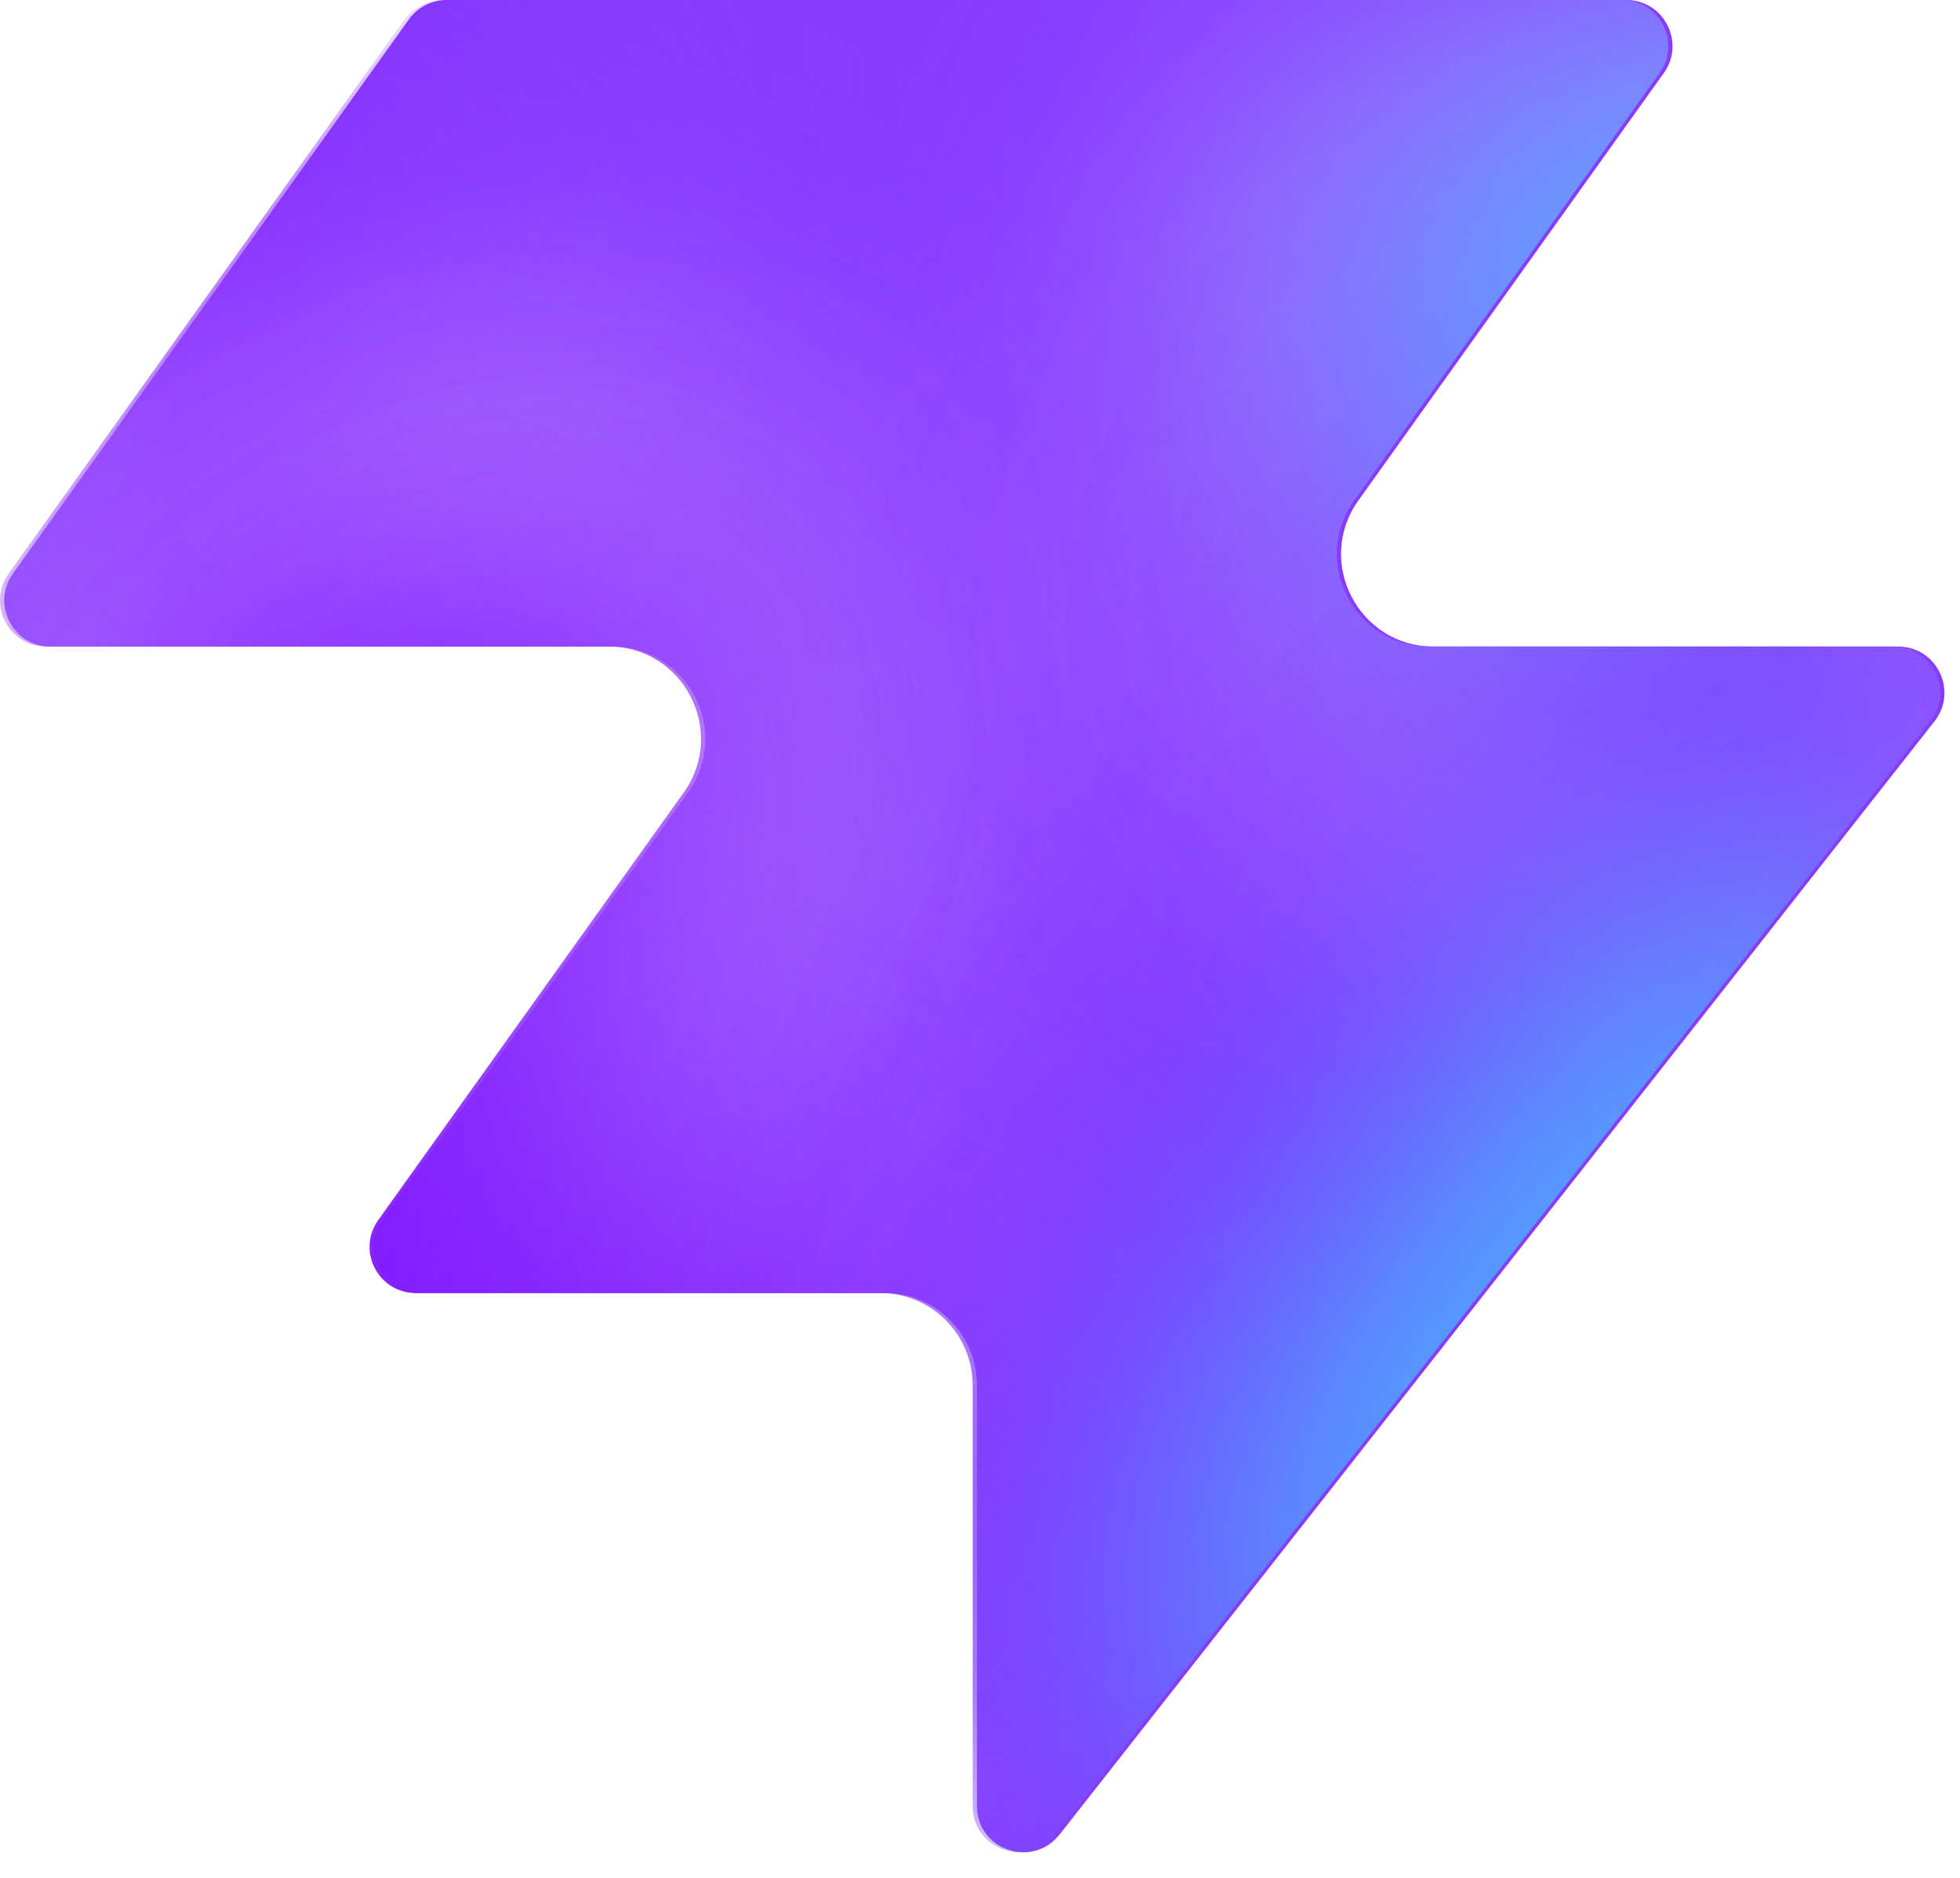
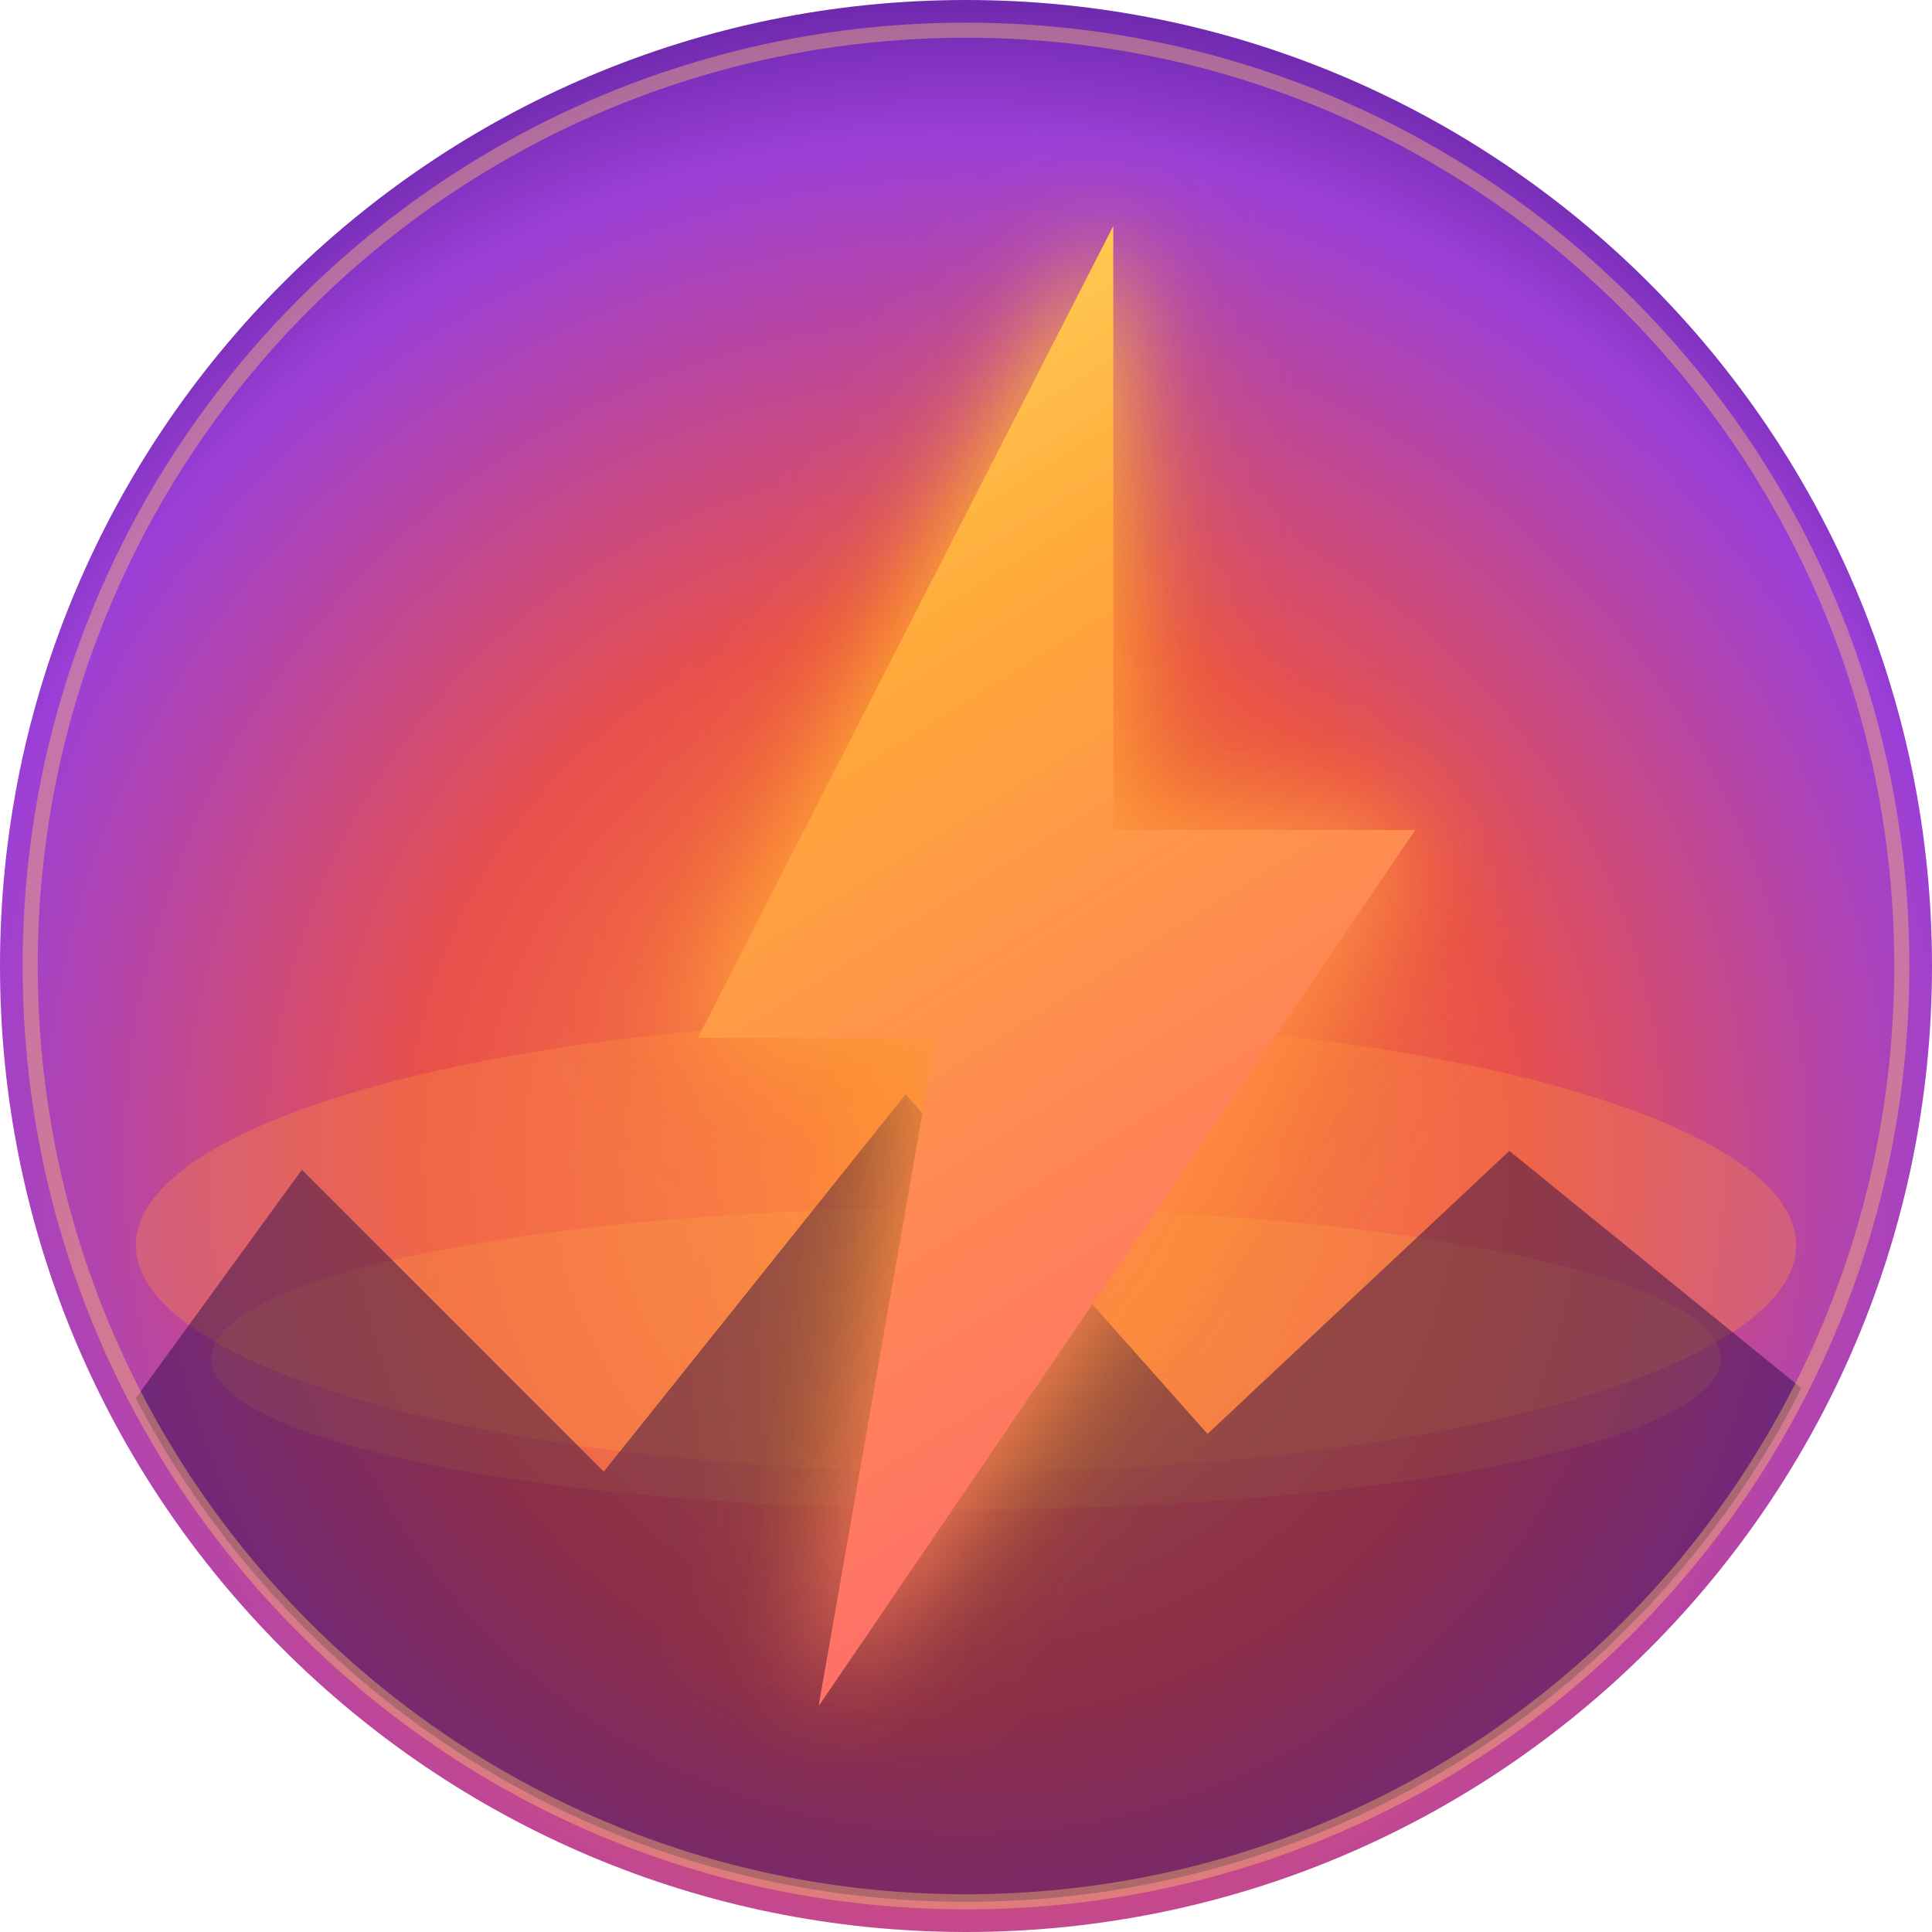
- <svg xmlns="http://www.w3.org/2000/svg" width="48" height="46" fill="none" viewBox="0 0 48 46">
-   <path fill="#863bff" d="M25.946 44.938c-.664.845-2.021.375-2.021-.698V33.937a2.26 2.26 0 0 0-2.262-2.262H10.287c-.92 0-1.456-1.04-.92-1.788l7.48-10.471c1.07-1.497 0-3.578-1.842-3.578H1.237c-.92 0-1.456-1.04-.92-1.788L10.013.474c.214-.297.556-.474.92-.474h28.894c.92 0 1.456 1.04.92 1.788l-7.48 10.471c-1.07 1.498 0 3.579 1.842 3.579h11.377c.943 0 1.473 1.088.89 1.83L25.947 44.94z" style="fill:#863bff;fill:color(display-p3 .525 .23 1);fill-opacity:1" />
-   <mask id="a" width="48" height="46" x="0" y="0" maskUnits="userSpaceOnUse" style="mask-type:alpha">
-     <path fill="#000" d="M25.842 44.938c-.664.844-2.021.375-2.021-.698V33.937a2.26 2.26 0 0 0-2.262-2.262H10.183c-.92 0-1.456-1.04-.92-1.788l7.48-10.471c1.07-1.498 0-3.579-1.842-3.579H1.133c-.92 0-1.456-1.04-.92-1.787L9.91.473c.214-.297.556-.474.92-.474h28.894c.92 0 1.456 1.04.92 1.788l-7.48 10.471c-1.07 1.498 0 3.578 1.842 3.578h11.377c.943 0 1.473 1.088.89 1.832L25.843 44.94z" style="fill:#000;fill-opacity:1" />
-   </mask>
-   <g mask="url(#a)">
-     <g filter="url(#b)">
-       <ellipse cx="5.508" cy="14.704" fill="#ede6ff" rx="5.508" ry="14.704" style="fill:#ede6ff;fill:color(display-p3 .927 .903 1);fill-opacity:1" transform="matrix(.00324 1 1 -.00324 -4.47 31.516)" />
-     </g>
-     <g filter="url(#c)">
-       <ellipse cx="10.399" cy="29.851" fill="#ede6ff" rx="10.399" ry="29.851" style="fill:#ede6ff;fill:color(display-p3 .927 .903 1);fill-opacity:1" transform="matrix(.00324 1 1 -.00324 -39.328 7.883)" />
-     </g>
-     <g filter="url(#d)">
-       <ellipse cx="5.508" cy="30.487" fill="#7e14ff" rx="5.508" ry="30.487" style="fill:#7e14ff;fill:color(display-p3 .492 .077 1);fill-opacity:1" transform="rotate(89.814 -25.913 -14.639)scale(1 -1)" />
-     </g>
-     <g filter="url(#e)">
-       <ellipse cx="5.508" cy="30.599" fill="#7e14ff" rx="5.508" ry="30.599" style="fill:#7e14ff;fill:color(display-p3 .492 .077 1);fill-opacity:1" transform="rotate(89.814 -32.644 -3.334)scale(1 -1)" />
-     </g>
-     <g filter="url(#f)">
-       <ellipse cx="5.508" cy="30.599" fill="#7e14ff" rx="5.508" ry="30.599" style="fill:#7e14ff;fill:color(display-p3 .492 .077 1);fill-opacity:1" transform="matrix(.00324 1 1 -.00324 -34.34 30.47)" />
-     </g>
-     <g filter="url(#g)">
-       <ellipse cx="14.072" cy="22.078" fill="#ede6ff" rx="14.072" ry="22.078" style="fill:#ede6ff;fill:color(display-p3 .927 .903 1);fill-opacity:1" transform="rotate(93.35 24.506 48.493)scale(-1 1)" />
-     </g>
-     <g filter="url(#h)">
-       <ellipse cx="3.47" cy="21.501" fill="#7e14ff" rx="3.47" ry="21.501" style="fill:#7e14ff;fill:color(display-p3 .492 .077 1);fill-opacity:1" transform="rotate(89.009 28.708 47.59)scale(-1 1)" />
-     </g>
-     <g filter="url(#i)">
-       <ellipse cx="3.47" cy="21.501" fill="#7e14ff" rx="3.47" ry="21.501" style="fill:#7e14ff;fill:color(display-p3 .492 .077 1);fill-opacity:1" transform="rotate(89.009 28.708 47.59)scale(-1 1)" />
-     </g>
-     <g filter="url(#j)">
-       <ellipse cx=".387" cy="8.972" fill="#7e14ff" rx="4.407" ry="29.108" style="fill:#7e14ff;fill:color(display-p3 .492 .077 1);fill-opacity:1" transform="rotate(39.51 .387 8.972)" />
-     </g>
-     <g filter="url(#k)">
-       <ellipse cx="47.523" cy="-6.092" fill="#7e14ff" rx="4.407" ry="29.108" style="fill:#7e14ff;fill:color(display-p3 .492 .077 1);fill-opacity:1" transform="rotate(37.892 47.523 -6.092)" />
-     </g>
-     <g filter="url(#l)">
-       <ellipse cx="41.412" cy="6.333" fill="#47bfff" rx="5.971" ry="9.665" style="fill:#47bfff;fill:color(display-p3 .28 .748 1);fill-opacity:1" transform="rotate(37.892 41.412 6.333)" />
-     </g>
-     <g filter="url(#m)">
-       <ellipse cx="-1.879" cy="38.332" fill="#7e14ff" rx="4.407" ry="29.108" style="fill:#7e14ff;fill:color(display-p3 .492 .077 1);fill-opacity:1" transform="rotate(37.892 -1.88 38.332)" />
-     </g>
-     <g filter="url(#n)">
-       <ellipse cx="-1.879" cy="38.332" fill="#7e14ff" rx="4.407" ry="29.108" style="fill:#7e14ff;fill:color(display-p3 .492 .077 1);fill-opacity:1" transform="rotate(37.892 -1.88 38.332)" />
-     </g>
-     <g filter="url(#o)">
-       <ellipse cx="35.651" cy="29.907" fill="#7e14ff" rx="4.407" ry="29.108" style="fill:#7e14ff;fill:color(display-p3 .492 .077 1);fill-opacity:1" transform="rotate(37.892 35.651 29.907)" />
-     </g>
-     <g filter="url(#p)">
-       <ellipse cx="38.418" cy="32.4" fill="#47bfff" rx="5.971" ry="15.297" style="fill:#47bfff;fill:color(display-p3 .28 .748 1);fill-opacity:1" transform="rotate(37.892 38.418 32.4)" />
-     </g>
+ <svg xmlns="http://www.w3.org/2000/svg" viewBox="0 0 512 512" width="512" height="512">
+   <defs>
+     <radialGradient id="bgGrad" cx="50%" cy="60%" r="70%">
+       <stop offset="0%" stop-color="#ff8c42" />
+       <stop offset="40%" stop-color="#e8504a" />
+       <stop offset="75%" stop-color="#9b3fd8" />
+       <stop offset="100%" stop-color="#2d0a6e" />
+     </radialGradient>
+     <linearGradient id="boltGrad" x1="0%" y1="0%" x2="30%" y2="100%">
+       <stop offset="0%" stop-color="#ffe566" />
+       <stop offset="35%" stop-color="#ffa93a" />
+       <stop offset="100%" stop-color="#ff6b6b" />
+     </linearGradient>
+     <filter id="glow" x="-30%" y="-30%" width="160%" height="160%">
+       <feGaussianBlur stdDeviation="12" result="blur" />
+       <feMerge>
+         <feMergeNode in="blur" />
+         <feMergeNode in="SourceGraphic" />
+       </feMerge>
+     </filter>
+     <filter id="softGlow" x="-50%" y="-50%" width="200%" height="200%">
+       <feGaussianBlur stdDeviation="22" result="blur" />
+       <feColorMatrix in="blur" type="matrix" values="1 0.5 0 0 0  0.3 0.3 0 0 0  0 0 0 0 0  0 0 0 0.7 0" result="coloredBlur" />
+       <feMerge>
+         <feMergeNode in="coloredBlur" />
+         <feMergeNode in="SourceGraphic" />
+       </feMerge>
+     </filter>
+     <clipPath id="circle">
+       <circle cx="256" cy="256" r="248" />
+     </clipPath>
+   </defs>
+   <circle cx="256" cy="256" r="256" fill="url(#bgGrad)" />
+   <ellipse cx="256" cy="330" rx="220" ry="60" fill="#ff8c42" opacity="0.35" clip-path="url(#circle)" />
+   <ellipse cx="256" cy="360" rx="200" ry="40" fill="#ffb347" opacity="0.2" clip-path="url(#circle)" />
+   <g clip-path="url(#circle)" opacity="0.45">
+     <polygon points="0,420 80,310 160,390 240,290 320,380 400,305 480,370 512,350 512,512 0,512" fill="#1a0545" />
  </g>
-   <defs>
-     <filter id="b" width="60.045" height="41.654" x="-19.77" y="16.149" color-interpolation-filters="sRGB" filterUnits="userSpaceOnUse">
-       <feFlood flood-opacity="0" result="BackgroundImageFix" />
-       <feBlend in="SourceGraphic" in2="BackgroundImageFix" result="shape" />
-       <feGaussianBlur result="effect1_foregroundBlur_2002_17158" stdDeviation="7.659" />
-     </filter>
-     <filter id="c" width="90.34" height="51.437" x="-54.613" y="-7.533" color-interpolation-filters="sRGB" filterUnits="userSpaceOnUse">
-       <feFlood flood-opacity="0" result="BackgroundImageFix" />
-       <feBlend in="SourceGraphic" in2="BackgroundImageFix" result="shape" />
-       <feGaussianBlur result="effect1_foregroundBlur_2002_17158" stdDeviation="7.659" />
-     </filter>
-     <filter id="d" width="79.355" height="29.4" x="-49.64" y="2.03" color-interpolation-filters="sRGB" filterUnits="userSpaceOnUse">
-       <feFlood flood-opacity="0" result="BackgroundImageFix" />
-       <feBlend in="SourceGraphic" in2="BackgroundImageFix" result="shape" />
-       <feGaussianBlur result="effect1_foregroundBlur_2002_17158" stdDeviation="4.596" />
-     </filter>
-     <filter id="e" width="79.579" height="29.4" x="-45.045" y="20.029" color-interpolation-filters="sRGB" filterUnits="userSpaceOnUse">
-       <feFlood flood-opacity="0" result="BackgroundImageFix" />
-       <feBlend in="SourceGraphic" in2="BackgroundImageFix" result="shape" />
-       <feGaussianBlur result="effect1_foregroundBlur_2002_17158" stdDeviation="4.596" />
-     </filter>
-     <filter id="f" width="79.579" height="29.4" x="-43.513" y="21.178" color-interpolation-filters="sRGB" filterUnits="userSpaceOnUse">
-       <feFlood flood-opacity="0" result="BackgroundImageFix" />
-       <feBlend in="SourceGraphic" in2="BackgroundImageFix" result="shape" />
-       <feGaussianBlur result="effect1_foregroundBlur_2002_17158" stdDeviation="4.596" />
-     </filter>
-     <filter id="g" width="74.749" height="58.852" x="15.756" y="-17.901" color-interpolation-filters="sRGB" filterUnits="userSpaceOnUse">
-       <feFlood flood-opacity="0" result="BackgroundImageFix" />
-       <feBlend in="SourceGraphic" in2="BackgroundImageFix" result="shape" />
-       <feGaussianBlur result="effect1_foregroundBlur_2002_17158" stdDeviation="7.659" />
-     </filter>
-     <filter id="h" width="61.377" height="25.362" x="23.548" y="2.284" color-interpolation-filters="sRGB" filterUnits="userSpaceOnUse">
-       <feFlood flood-opacity="0" result="BackgroundImageFix" />
-       <feBlend in="SourceGraphic" in2="BackgroundImageFix" result="shape" />
-       <feGaussianBlur result="effect1_foregroundBlur_2002_17158" stdDeviation="4.596" />
-     </filter>
-     <filter id="i" width="61.377" height="25.362" x="23.548" y="2.284" color-interpolation-filters="sRGB" filterUnits="userSpaceOnUse">
-       <feFlood flood-opacity="0" result="BackgroundImageFix" />
-       <feBlend in="SourceGraphic" in2="BackgroundImageFix" result="shape" />
-       <feGaussianBlur result="effect1_foregroundBlur_2002_17158" stdDeviation="4.596" />
-     </filter>
-     <filter id="j" width="56.045" height="63.649" x="-27.636" y="-22.853" color-interpolation-filters="sRGB" filterUnits="userSpaceOnUse">
-       <feFlood flood-opacity="0" result="BackgroundImageFix" />
-       <feBlend in="SourceGraphic" in2="BackgroundImageFix" result="shape" />
-       <feGaussianBlur result="effect1_foregroundBlur_2002_17158" stdDeviation="4.596" />
-     </filter>
-     <filter id="k" width="54.814" height="64.646" x="20.116" y="-38.415" color-interpolation-filters="sRGB" filterUnits="userSpaceOnUse">
-       <feFlood flood-opacity="0" result="BackgroundImageFix" />
-       <feBlend in="SourceGraphic" in2="BackgroundImageFix" result="shape" />
-       <feGaussianBlur result="effect1_foregroundBlur_2002_17158" stdDeviation="4.596" />
-     </filter>
-     <filter id="l" width="33.541" height="35.313" x="24.641" y="-11.323" color-interpolation-filters="sRGB" filterUnits="userSpaceOnUse">
-       <feFlood flood-opacity="0" result="BackgroundImageFix" />
-       <feBlend in="SourceGraphic" in2="BackgroundImageFix" result="shape" />
-       <feGaussianBlur result="effect1_foregroundBlur_2002_17158" stdDeviation="4.596" />
-     </filter>
-     <filter id="m" width="54.814" height="64.646" x="-29.286" y="6.009" color-interpolation-filters="sRGB" filterUnits="userSpaceOnUse">
-       <feFlood flood-opacity="0" result="BackgroundImageFix" />
-       <feBlend in="SourceGraphic" in2="BackgroundImageFix" result="shape" />
-       <feGaussianBlur result="effect1_foregroundBlur_2002_17158" stdDeviation="4.596" />
-     </filter>
-     <filter id="n" width="54.814" height="64.646" x="-29.286" y="6.009" color-interpolation-filters="sRGB" filterUnits="userSpaceOnUse">
-       <feFlood flood-opacity="0" result="BackgroundImageFix" />
-       <feBlend in="SourceGraphic" in2="BackgroundImageFix" result="shape" />
-       <feGaussianBlur result="effect1_foregroundBlur_2002_17158" stdDeviation="4.596" />
-     </filter>
-     <filter id="o" width="54.814" height="64.646" x="8.244" y="-2.416" color-interpolation-filters="sRGB" filterUnits="userSpaceOnUse">
-       <feFlood flood-opacity="0" result="BackgroundImageFix" />
-       <feBlend in="SourceGraphic" in2="BackgroundImageFix" result="shape" />
-       <feGaussianBlur result="effect1_foregroundBlur_2002_17158" stdDeviation="4.596" />
-     </filter>
-     <filter id="p" width="39.409" height="43.623" x="18.713" y="10.588" color-interpolation-filters="sRGB" filterUnits="userSpaceOnUse">
-       <feFlood flood-opacity="0" result="BackgroundImageFix" />
-       <feBlend in="SourceGraphic" in2="BackgroundImageFix" result="shape" />
-       <feGaussianBlur result="effect1_foregroundBlur_2002_17158" stdDeviation="4.596" />
-     </filter>
-   </defs>
+   <g filter="url(#softGlow)">
+     <polygon points="295,60 185,275 248,275 217,452 375,220 295,220" fill="#ff9933" opacity="0.9" />
+   </g>
+   <g filter="url(#glow)">
+     <polygon points="295,60 185,275 248,275 217,452 375,220 295,220" fill="url(#boltGrad)" />
+   </g>
+   <circle cx="256" cy="256" r="248" fill="none" stroke="#ffc66d" stroke-width="4" opacity="0.4" />
</svg>
